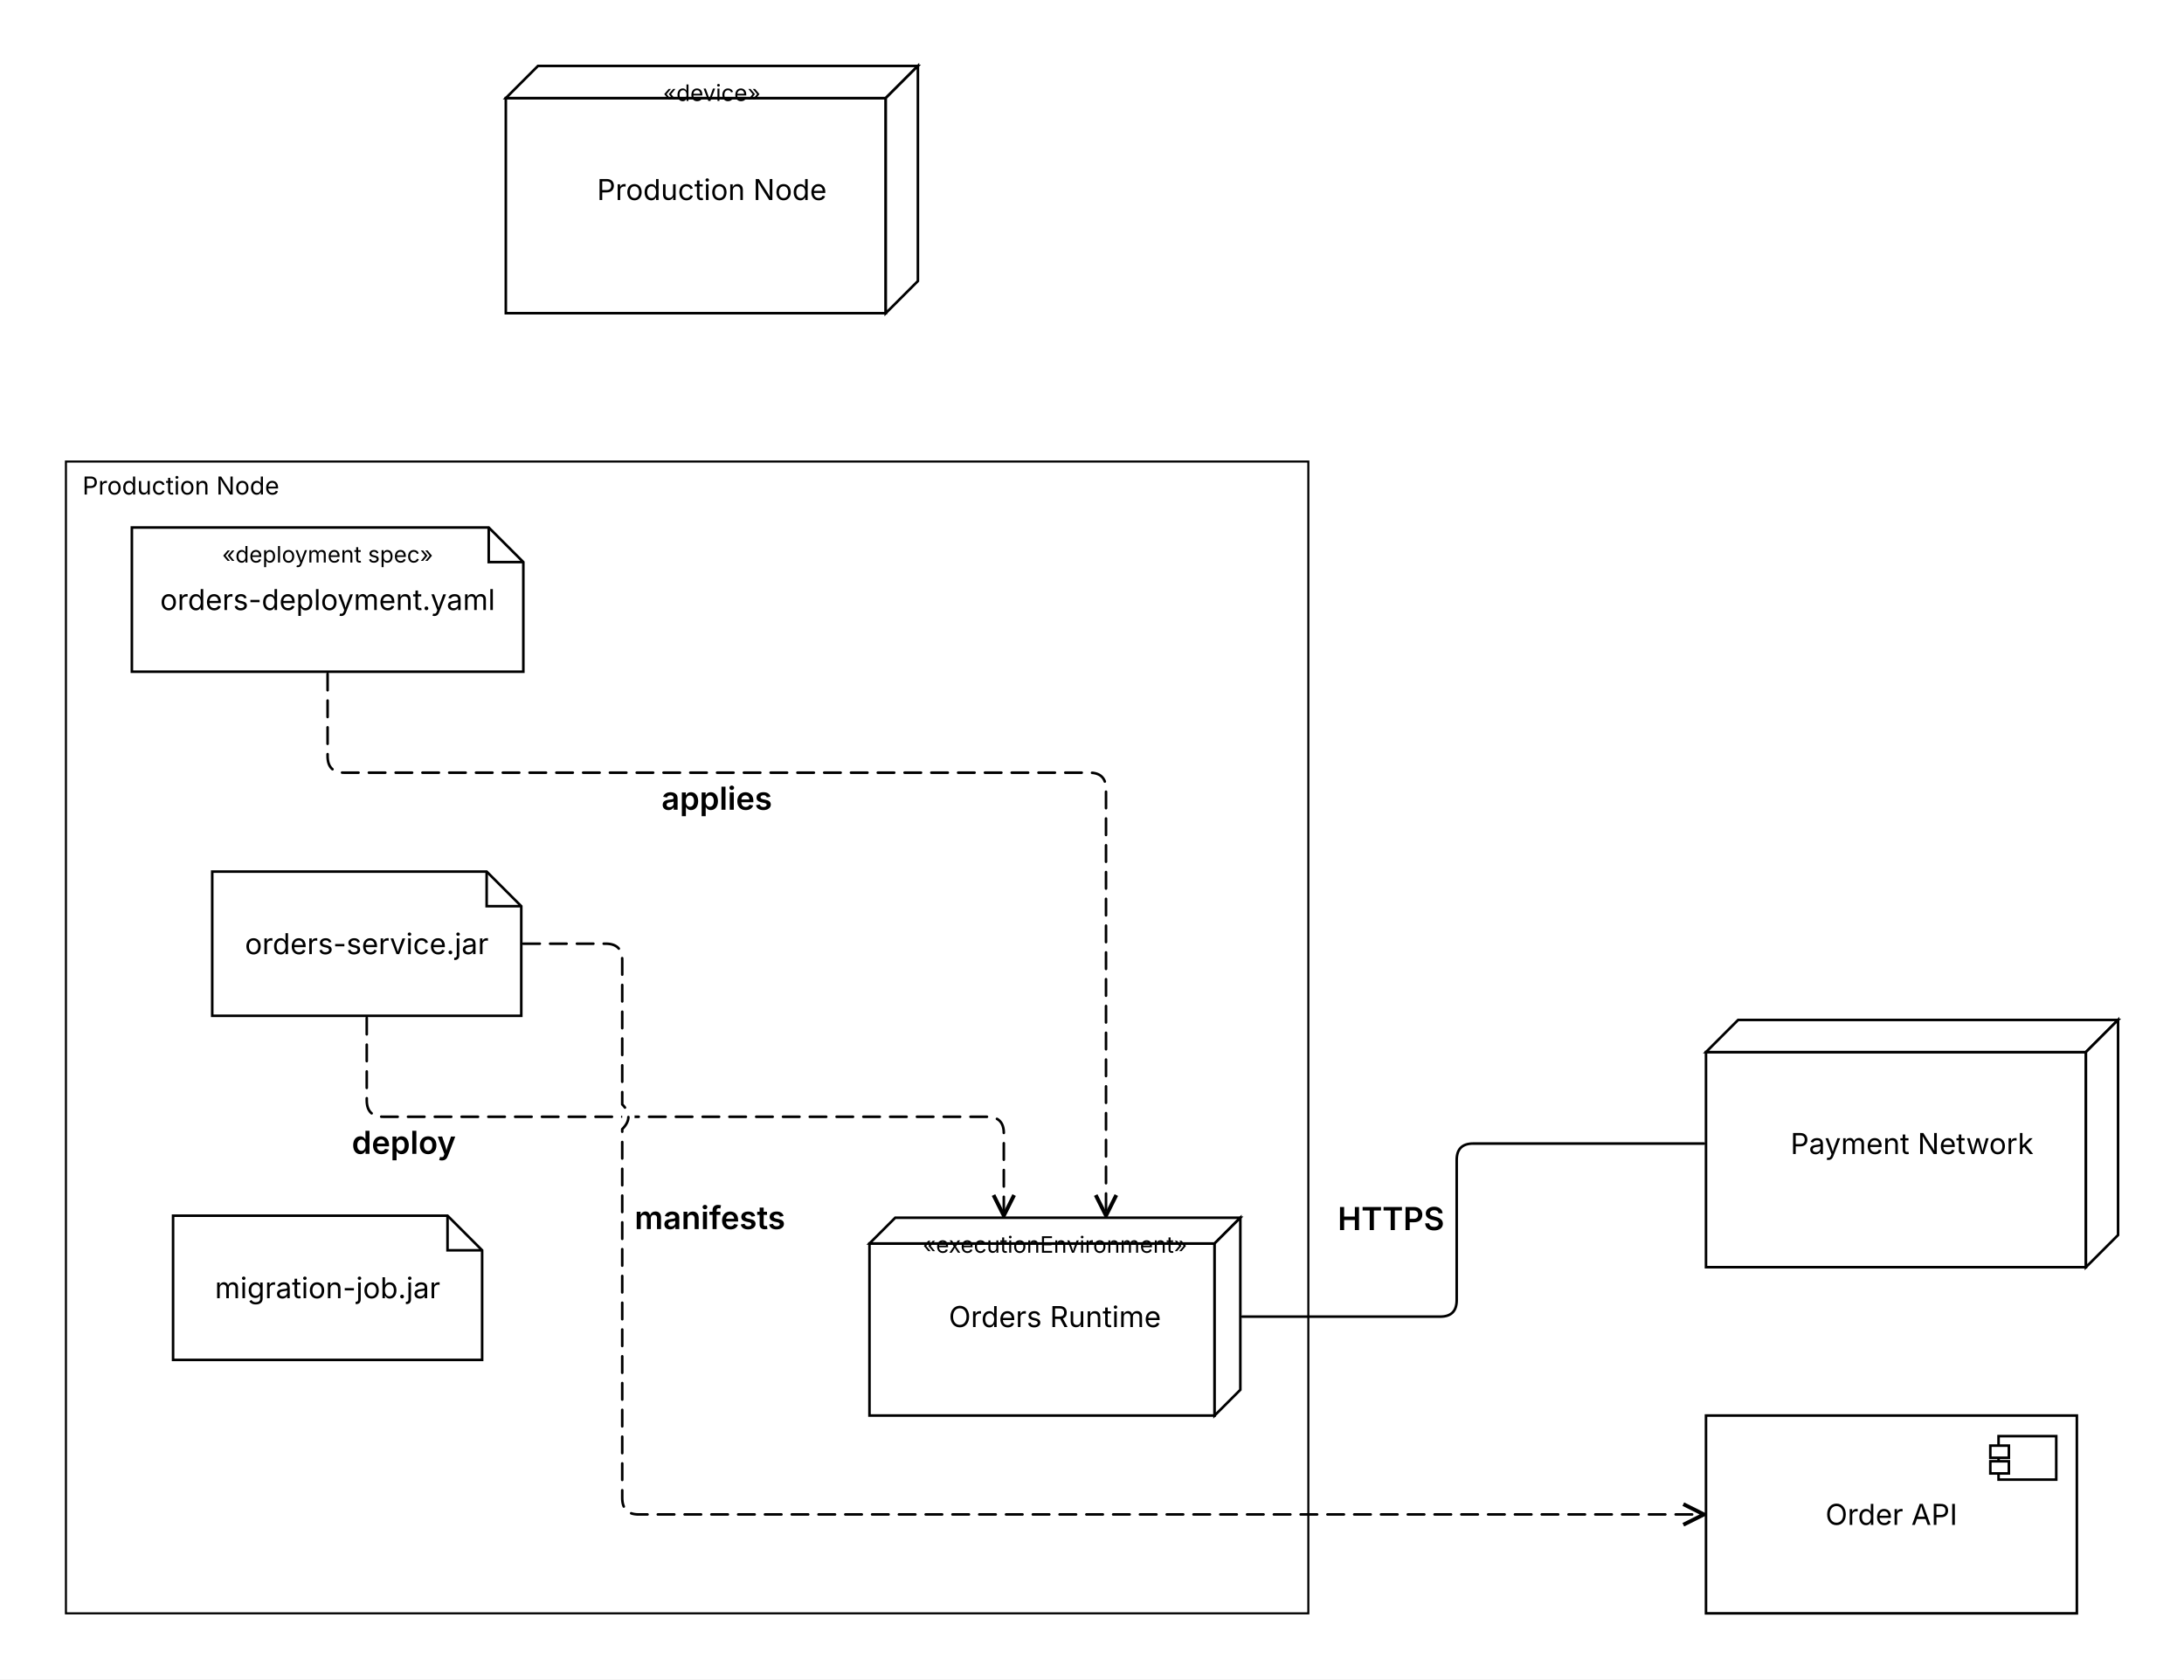
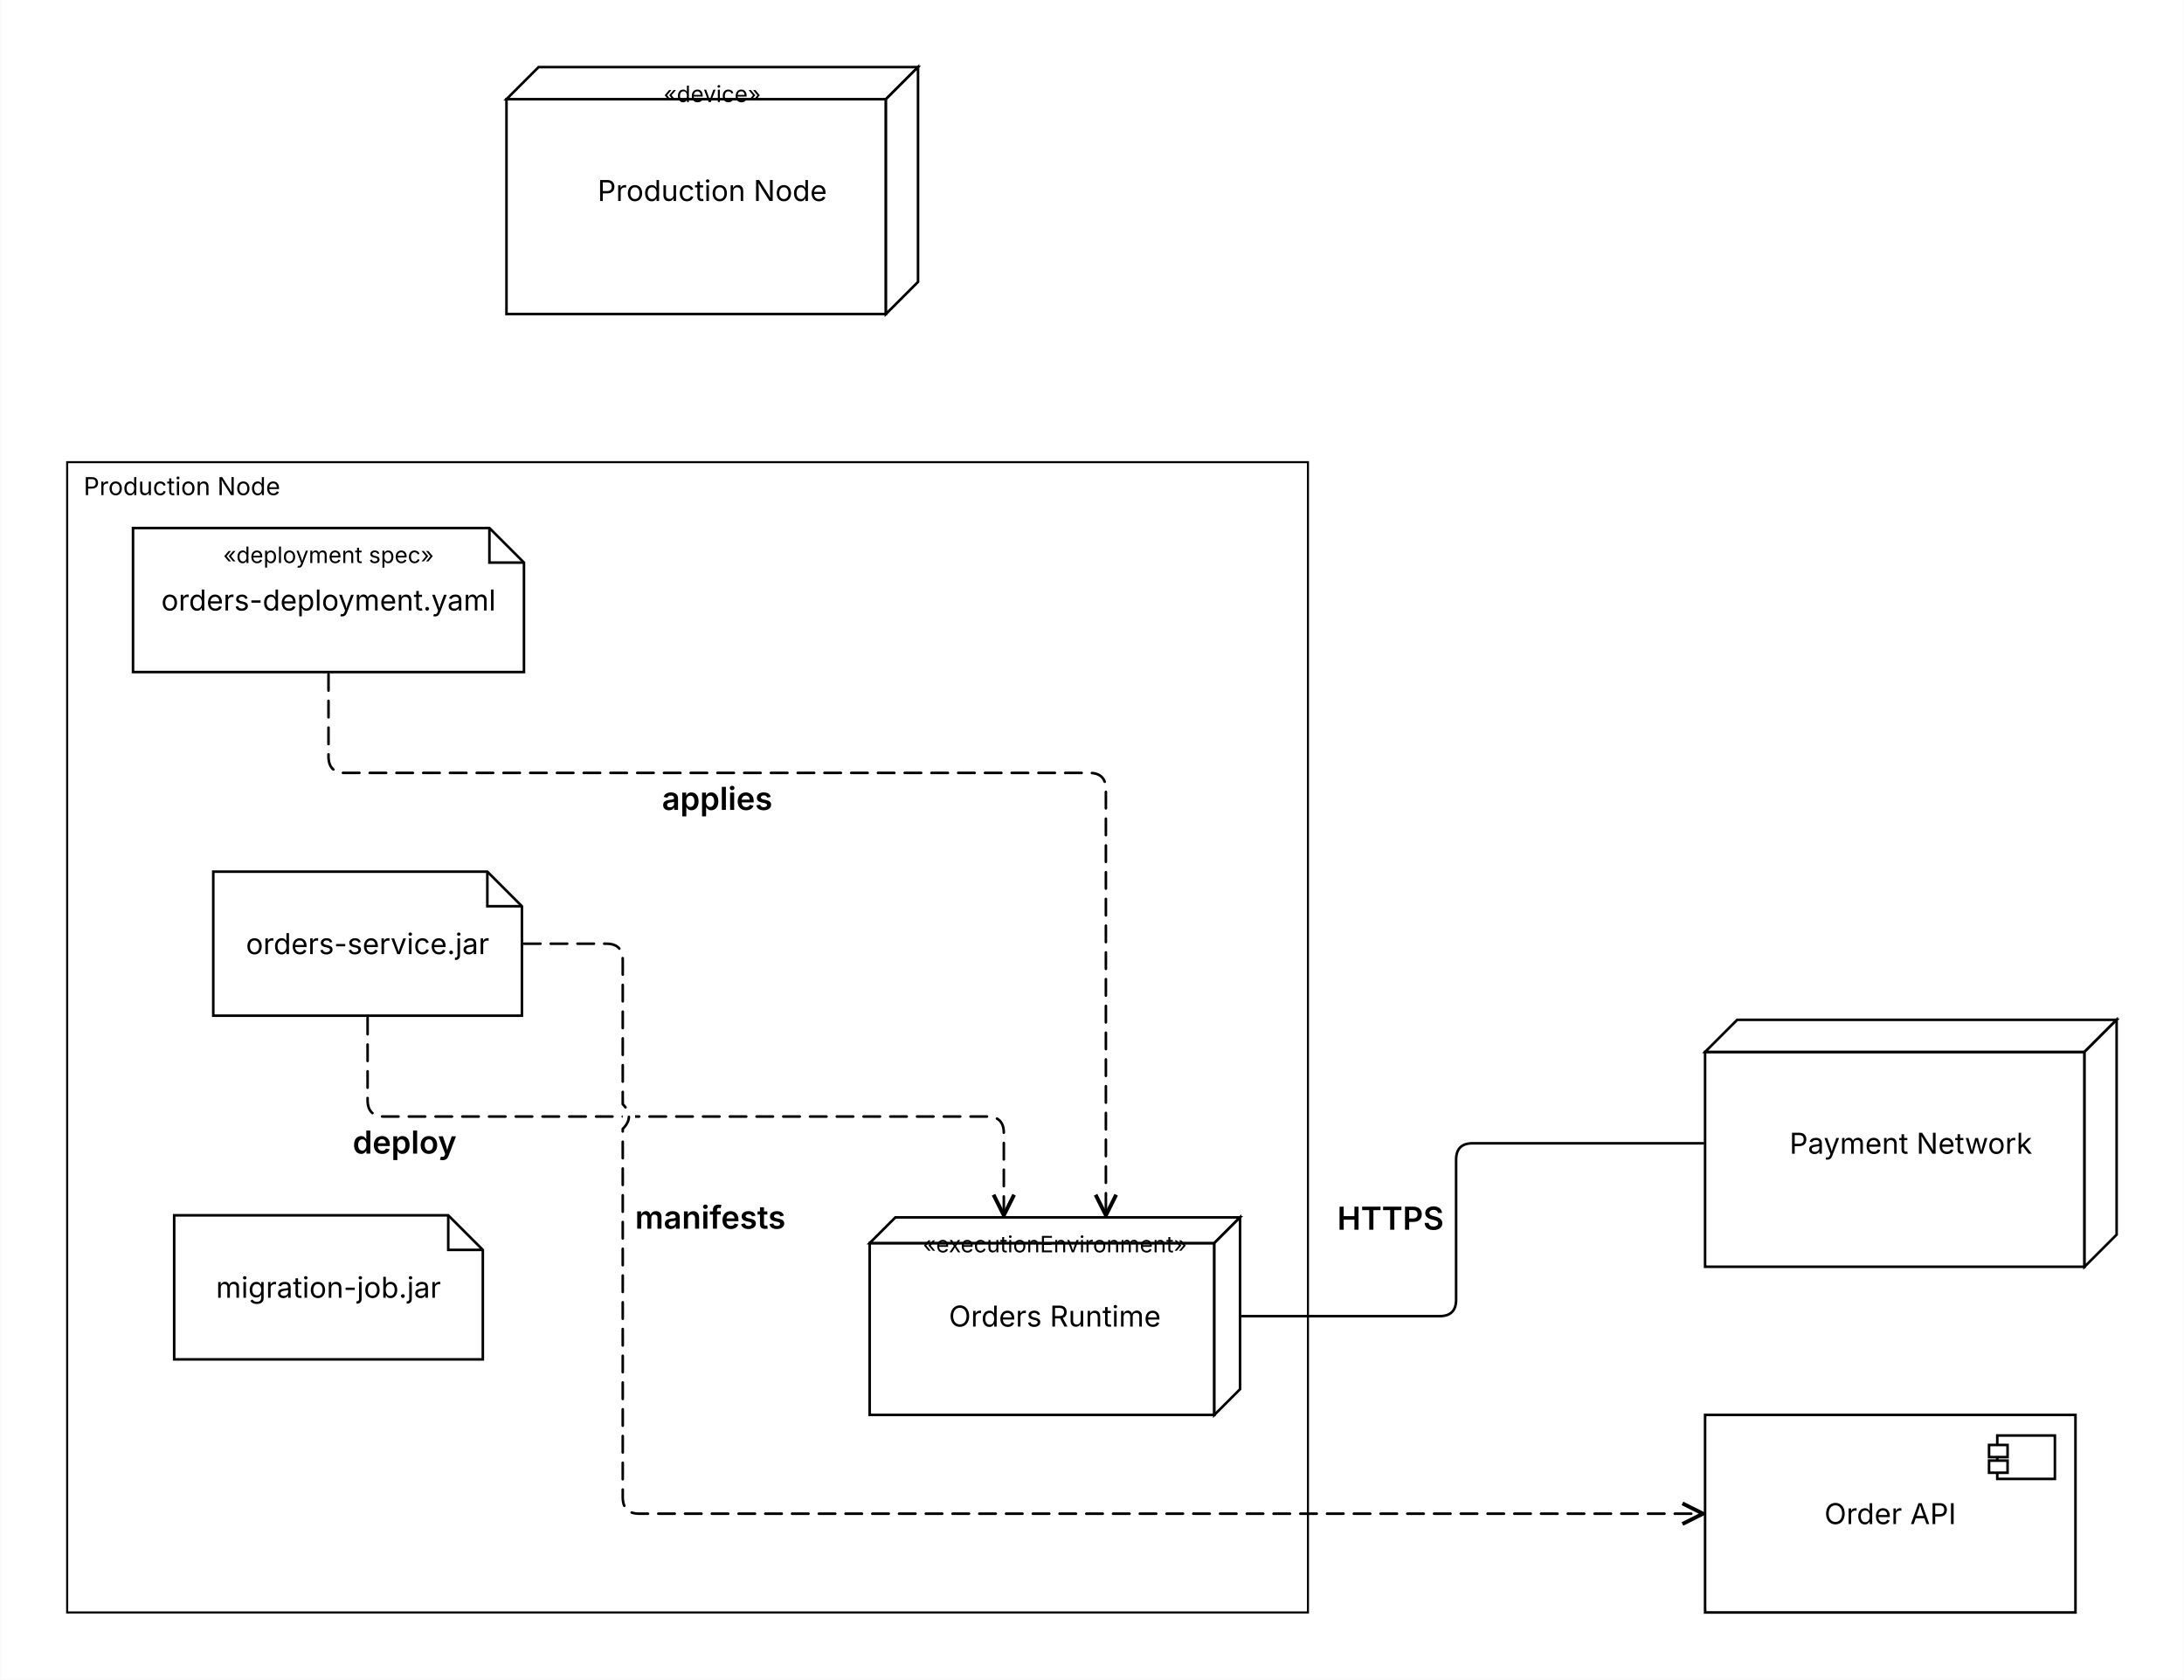
- <svg xmlns="http://www.w3.org/2000/svg" role="img" width="1060" height="815" viewBox="-20.0 -20.0 1060.0 815.0">
-   <rect x="-20.0" y="-20.0" width="1060.0" height="815.0" fill="#ffffff" />
+ <svg xmlns="http://www.w3.org/2000/svg" role="img" width="1061" height="816" viewBox="-20.5 -20.6 1061.1 816.3">
+   <rect x="-20.5" y="-20.6" width="1061.1" height="816.3" fill="#ffffff" />
  <g font-family="Inter, Arial, sans-serif" font-size="14">
    <g data-dediren-group-id="prod-node-boundary" data-dediren-group-type="Device" data-dediren-group-source-id="device-prod-node">
      <rect x="12.0" y="204.0" width="603.0" height="559.0" rx="0" fill="#ffffff" stroke="#000000" stroke-width="1" />
      <text x="20.0" y="220.0" fill="#000000" font-size="12">Production Node</text>
    </g>
    <g data-dediren-edge-id="deploy-orders-service">
      <marker id="marker-end-deploy-orders-service" data-dediren-edge-marker-end="open_arrow" markerWidth="10" markerHeight="10" refX="9" refY="5" orient="auto">
        <path d="M 1 1 L 9 5 L 1 9" fill="none" stroke="#000000" stroke-width="1.5" />
      </marker>
      <path d="M 158.0 474.0 L 158.0 514.0 Q 158.0 522.0 166.0 522.0 L 459.2 522.0 Q 467.2 522.0 467.2 530.0 L 467.2 570.0" fill="none" stroke="#000000" stroke-width="1.25" stroke-linecap="round" stroke-linejoin="round" stroke-dasharray="8 5" marker-end="url(#marker-end-deploy-orders-service)" />
      <text x="176.0" y="540.0" text-anchor="middle" fill="none" font-size="15.4" font-weight="600" stroke="#ffffff" stroke-width="2">deploy</text>
      <text x="176.0" y="540.0" text-anchor="middle" fill="#000000" font-size="15.4" font-weight="600">deploy</text>
    </g>
    <g data-dediren-edge-id="deploy-orders-spec">
      <marker id="marker-end-deploy-orders-spec" data-dediren-edge-marker-end="open_arrow" markerWidth="10" markerHeight="10" refX="9" refY="5" orient="auto">
        <path d="M 1 1 L 9 5 L 1 9" fill="none" stroke="#000000" stroke-width="1.5" />
      </marker>
      <path d="M 139.0 307.0 L 139.0 347.0 Q 139.0 355.0 147.0 355.0 L 508.8 355.0 Q 516.8 355.0 516.8 363.0 L 516.8 570.0" fill="none" stroke="#000000" stroke-width="1.25" stroke-linecap="round" stroke-linejoin="round" stroke-dasharray="8 5" marker-end="url(#marker-end-deploy-orders-spec)" />
      <text x="327.9" y="373.0" text-anchor="middle" fill="none" font-size="15.4" font-weight="600" stroke="#ffffff" stroke-width="2">applies</text>
      <text x="327.9" y="373.0" text-anchor="middle" fill="#000000" font-size="15.4" font-weight="600">applies</text>
    </g>
    <g data-dediren-edge-id="artifact-manifests-order-api">
      <marker id="marker-end-artifact-manifests-order-api" data-dediren-edge-marker-end="open_arrow" markerWidth="10" markerHeight="10" refX="9" refY="5" orient="auto">
        <path d="M 1 1 L 9 5 L 1 9" fill="none" stroke="#000000" stroke-width="1.5" />
      </marker>
      <g data-dediren-line-jump-masks="artifact-manifests-order-api">
        <path d="M 282.0 516.0 Q 288.0 522.0 282.0 528.0" fill="none" stroke="#ffffff" stroke-width="6" />
      </g>
      <path d="M 234.0 438.0 L 274.0 438.0 Q 282.0 438.0 282.0 446.0 L 282.0 516.0 Q 288.0 522.0 282.0 528.0 L 282.0 707.0 Q 282.0 715.0 290.0 715.0 L 330.0 715.0 L 492.5 715.0 L 639.0 715.0 L 807.0 715.0" fill="none" stroke="#000000" stroke-width="1.25" stroke-linecap="round" stroke-linejoin="round" stroke-dasharray="8 5" marker-end="url(#marker-end-artifact-manifests-order-api)" />
      <text x="288.0" y="576.5" text-anchor="start" fill="none" font-size="15.4" font-weight="600" stroke="#ffffff" stroke-width="2">manifests</text>
      <text x="288.0" y="576.5" text-anchor="start" fill="#000000" font-size="15.4" font-weight="600">manifests</text>
    </g>
    <g data-dediren-edge-id="orders-runtime-payment-path">
      <path d="M 583.0 619.0 L 639.0 619.0 L 679.0 619.0 Q 687.0 619.0 687.0 611.0 L 687.0 543.0 Q 687.0 535.0 695.0 535.0 L 807.0 535.0" fill="none" stroke="#000000" stroke-width="1.25" stroke-linecap="round" stroke-linejoin="round" />
      <text x="681.0" y="577.0" text-anchor="end" fill="none" font-size="15.4" font-weight="600" stroke="#ffffff" stroke-width="2">HTTPS</text>
      <text x="681.0" y="577.0" text-anchor="end" fill="#000000" font-size="15.4" font-weight="600">HTTPS</text>
    </g>
    <g data-dediren-node-id="device-prod-node">
      <g data-dediren-node-shape="uml_device">
        <rect x="225.5" y="27.6" width="184.4" height="104.4" rx="0" fill="#ffffff" stroke="#000000" stroke-width="1.25" />
        <path data-dediren-deployment-target-part="top" d="M 225.5 27.6 L 241.1 12.0 L 425.5 12.0 L 409.9 27.6 Z" fill="#ffffff" stroke="#000000" stroke-width="1.25" />
        <path data-dediren-deployment-target-part="side" d="M 409.9 27.6 L 425.5 12.0 L 425.5 116.4 L 409.9 132.0 Z" fill="#ffffff" stroke="#000000" stroke-width="1.25" />
      </g>
      <g data-dediren-node-decorator="uml_device">
        <text x="325.5" y="29.0" text-anchor="middle" fill="#000000" font-size="11">«device»</text>
      </g>
      <text x="325.5" y="72.0" text-anchor="middle" dominant-baseline="middle" fill="#000000" font-size="14.0" textLength="104.2" lengthAdjust="spacing">Production Node</text>
    </g>
    <g data-dediren-node-id="ee-orders-runtime">
      <g data-dediren-node-shape="uml_execution_environment">
        <rect x="402.0" y="583.5" width="167.5" height="83.5" rx="0" fill="#ffffff" stroke="#000000" stroke-width="1.25" />
        <path data-dediren-deployment-target-part="top" d="M 402.0 583.5 L 414.5 571.0 L 582.0 571.0 L 569.5 583.5 Z" fill="#ffffff" stroke="#000000" stroke-width="1.25" />
        <path data-dediren-deployment-target-part="side" d="M 569.5 583.5 L 582.0 571.0 L 582.0 654.5 L 569.5 667.0 Z" fill="#ffffff" stroke="#000000" stroke-width="1.25" />
      </g>
      <g data-dediren-node-decorator="uml_execution_environment">
        <text x="492.0" y="588.0" text-anchor="middle" fill="#000000" font-size="11">«executionEnvironment»</text>
      </g>
      <text x="492.0" y="619.0" text-anchor="middle" dominant-baseline="middle" fill="#000000" font-size="14.0" textLength="98.7" lengthAdjust="spacing">Orders Runtime</text>
    </g>
    <g data-dediren-node-id="node-payment-network">
      <g data-dediren-node-shape="uml_node">
        <rect x="808.0" y="490.6" width="184.4" height="104.4" rx="0" fill="#ffffff" stroke="#000000" stroke-width="1.25" />
        <path data-dediren-deployment-target-part="top" d="M 808.0 490.6 L 823.6 475.0 L 1008.0 475.0 L 992.4 490.6 Z" fill="#ffffff" stroke="#000000" stroke-width="1.25" />
        <path data-dediren-deployment-target-part="side" d="M 992.4 490.6 L 1008.0 475.0 L 1008.0 579.4 L 992.4 595.0 Z" fill="#ffffff" stroke="#000000" stroke-width="1.25" />
      </g>
      <g data-dediren-node-decorator="uml_node" />
      <text x="908.0" y="535.0" text-anchor="middle" dominant-baseline="middle" fill="#000000" font-size="14.0" textLength="110.4" lengthAdjust="spacing">Payment Network</text>
    </g>
    <g data-dediren-node-id="artifact-orders-service">
      <g data-dediren-node-shape="uml_artifact">
        <path data-dediren-artifact-part="body" d="M 83.0 403.0 H 216.2 L 233.0 419.8 V 473.0 H 83.0 Z" fill="#ffffff" stroke="#000000" stroke-width="1.25" />
        <path data-dediren-artifact-part="fold" d="M 216.2 403.0 V 419.8 H 233.0" fill="none" stroke="#000000" stroke-width="1.25" />
      </g>
      <g data-dediren-node-decorator="uml_artifact" />
      <text x="158.0" y="438.0" text-anchor="middle" dominant-baseline="middle" fill="#000000" font-size="14.0" textLength="108.1" lengthAdjust="spacing">orders-service.jar</text>
    </g>
    <g data-dediren-node-id="artifact-migration-job">
      <g data-dediren-node-shape="uml_artifact">
        <path data-dediren-artifact-part="body" d="M 64.0 570.0 H 197.2 L 214.0 586.8 V 640.0 H 64.0 Z" fill="#ffffff" stroke="#000000" stroke-width="1.25" />
        <path data-dediren-artifact-part="fold" d="M 197.2 570.0 V 586.8 H 214.0" fill="none" stroke="#000000" stroke-width="1.25" />
      </g>
      <g data-dediren-node-decorator="uml_artifact" />
      <text x="139.0" y="605.0" text-anchor="middle" dominant-baseline="middle" fill="#000000" font-size="14.0" textLength="100.3" lengthAdjust="spacing">migration-job.jar</text>
    </g>
    <g data-dediren-node-id="deployment-spec-orders">
      <g data-dediren-node-shape="uml_deployment_specification">
        <path data-dediren-artifact-part="body" d="M 44.0 236.0 H 217.2 L 234.0 252.8 V 306.0 H 44.0 Z" fill="#ffffff" stroke="#000000" stroke-width="1.25" />
        <path data-dediren-artifact-part="fold" d="M 217.2 236.0 V 252.8 H 234.0" fill="none" stroke="#000000" stroke-width="1.25" />
      </g>
      <g data-dediren-node-decorator="uml_deployment_specification">
        <text x="139.0" y="253.0" text-anchor="middle" fill="#000000" font-size="11">«deployment spec»</text>
      </g>
      <text x="139.0" y="271.0" text-anchor="middle" dominant-baseline="middle" fill="#000000" font-size="14.0" textLength="150.1" lengthAdjust="spacing">orders-deployment.yaml</text>
    </g>
    <g data-dediren-node-id="component-order-api">
      <rect data-dediren-node-shape="uml_component" x="808.0" y="667.0" width="180.0" height="96.0" rx="0" fill="#ffffff" stroke="#000000" stroke-width="1.25" />
      <g data-dediren-node-decorator="uml_component">
        <rect x="950.0" y="677.0" width="28.0" height="21.1" fill="#ffffff" stroke="#000000" stroke-width="1.25" />
        <rect x="946.0" y="681.6" width="9.0" height="5.9" fill="#ffffff" stroke="#000000" stroke-width="1.25" />
        <rect x="946.0" y="689.2" width="9.0" height="5.9" fill="#ffffff" stroke="#000000" stroke-width="1.25" />
      </g>
      <text x="898.0" y="715.0" text-anchor="middle" dominant-baseline="middle" fill="#000000" font-size="14.0" textLength="62.2" lengthAdjust="spacing">Order API</text>
    </g>
  </g>
</svg>
